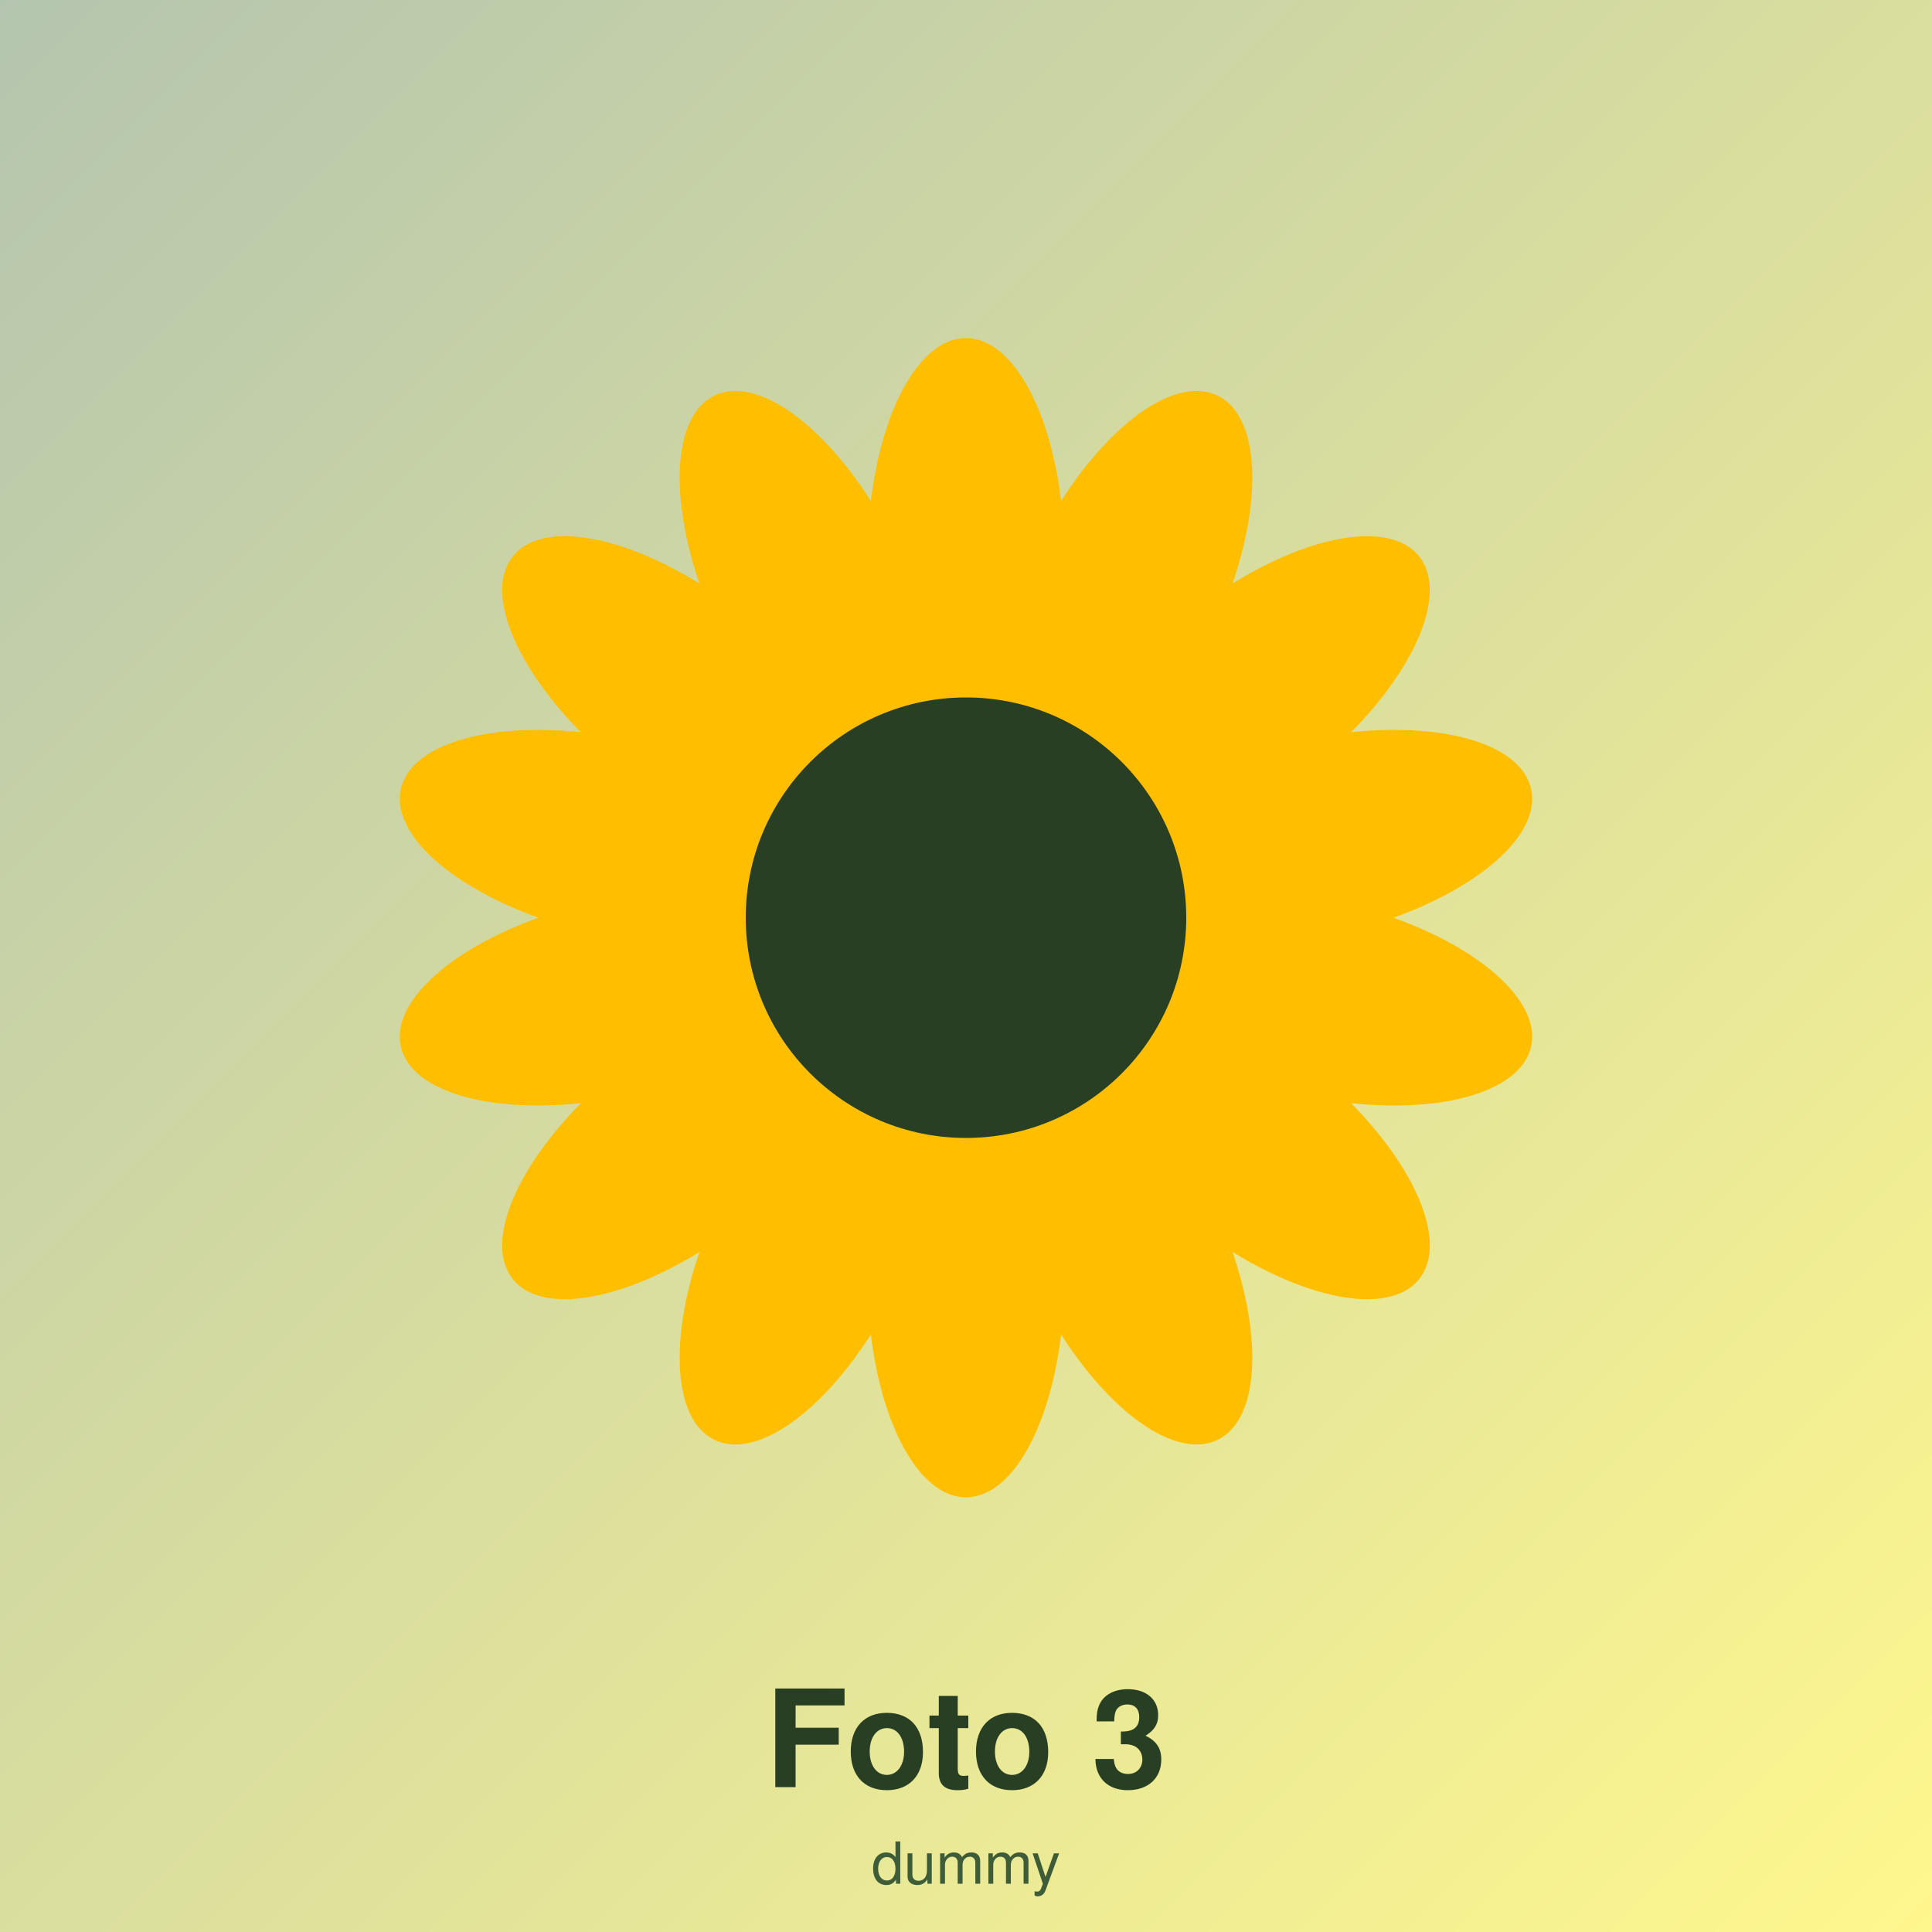
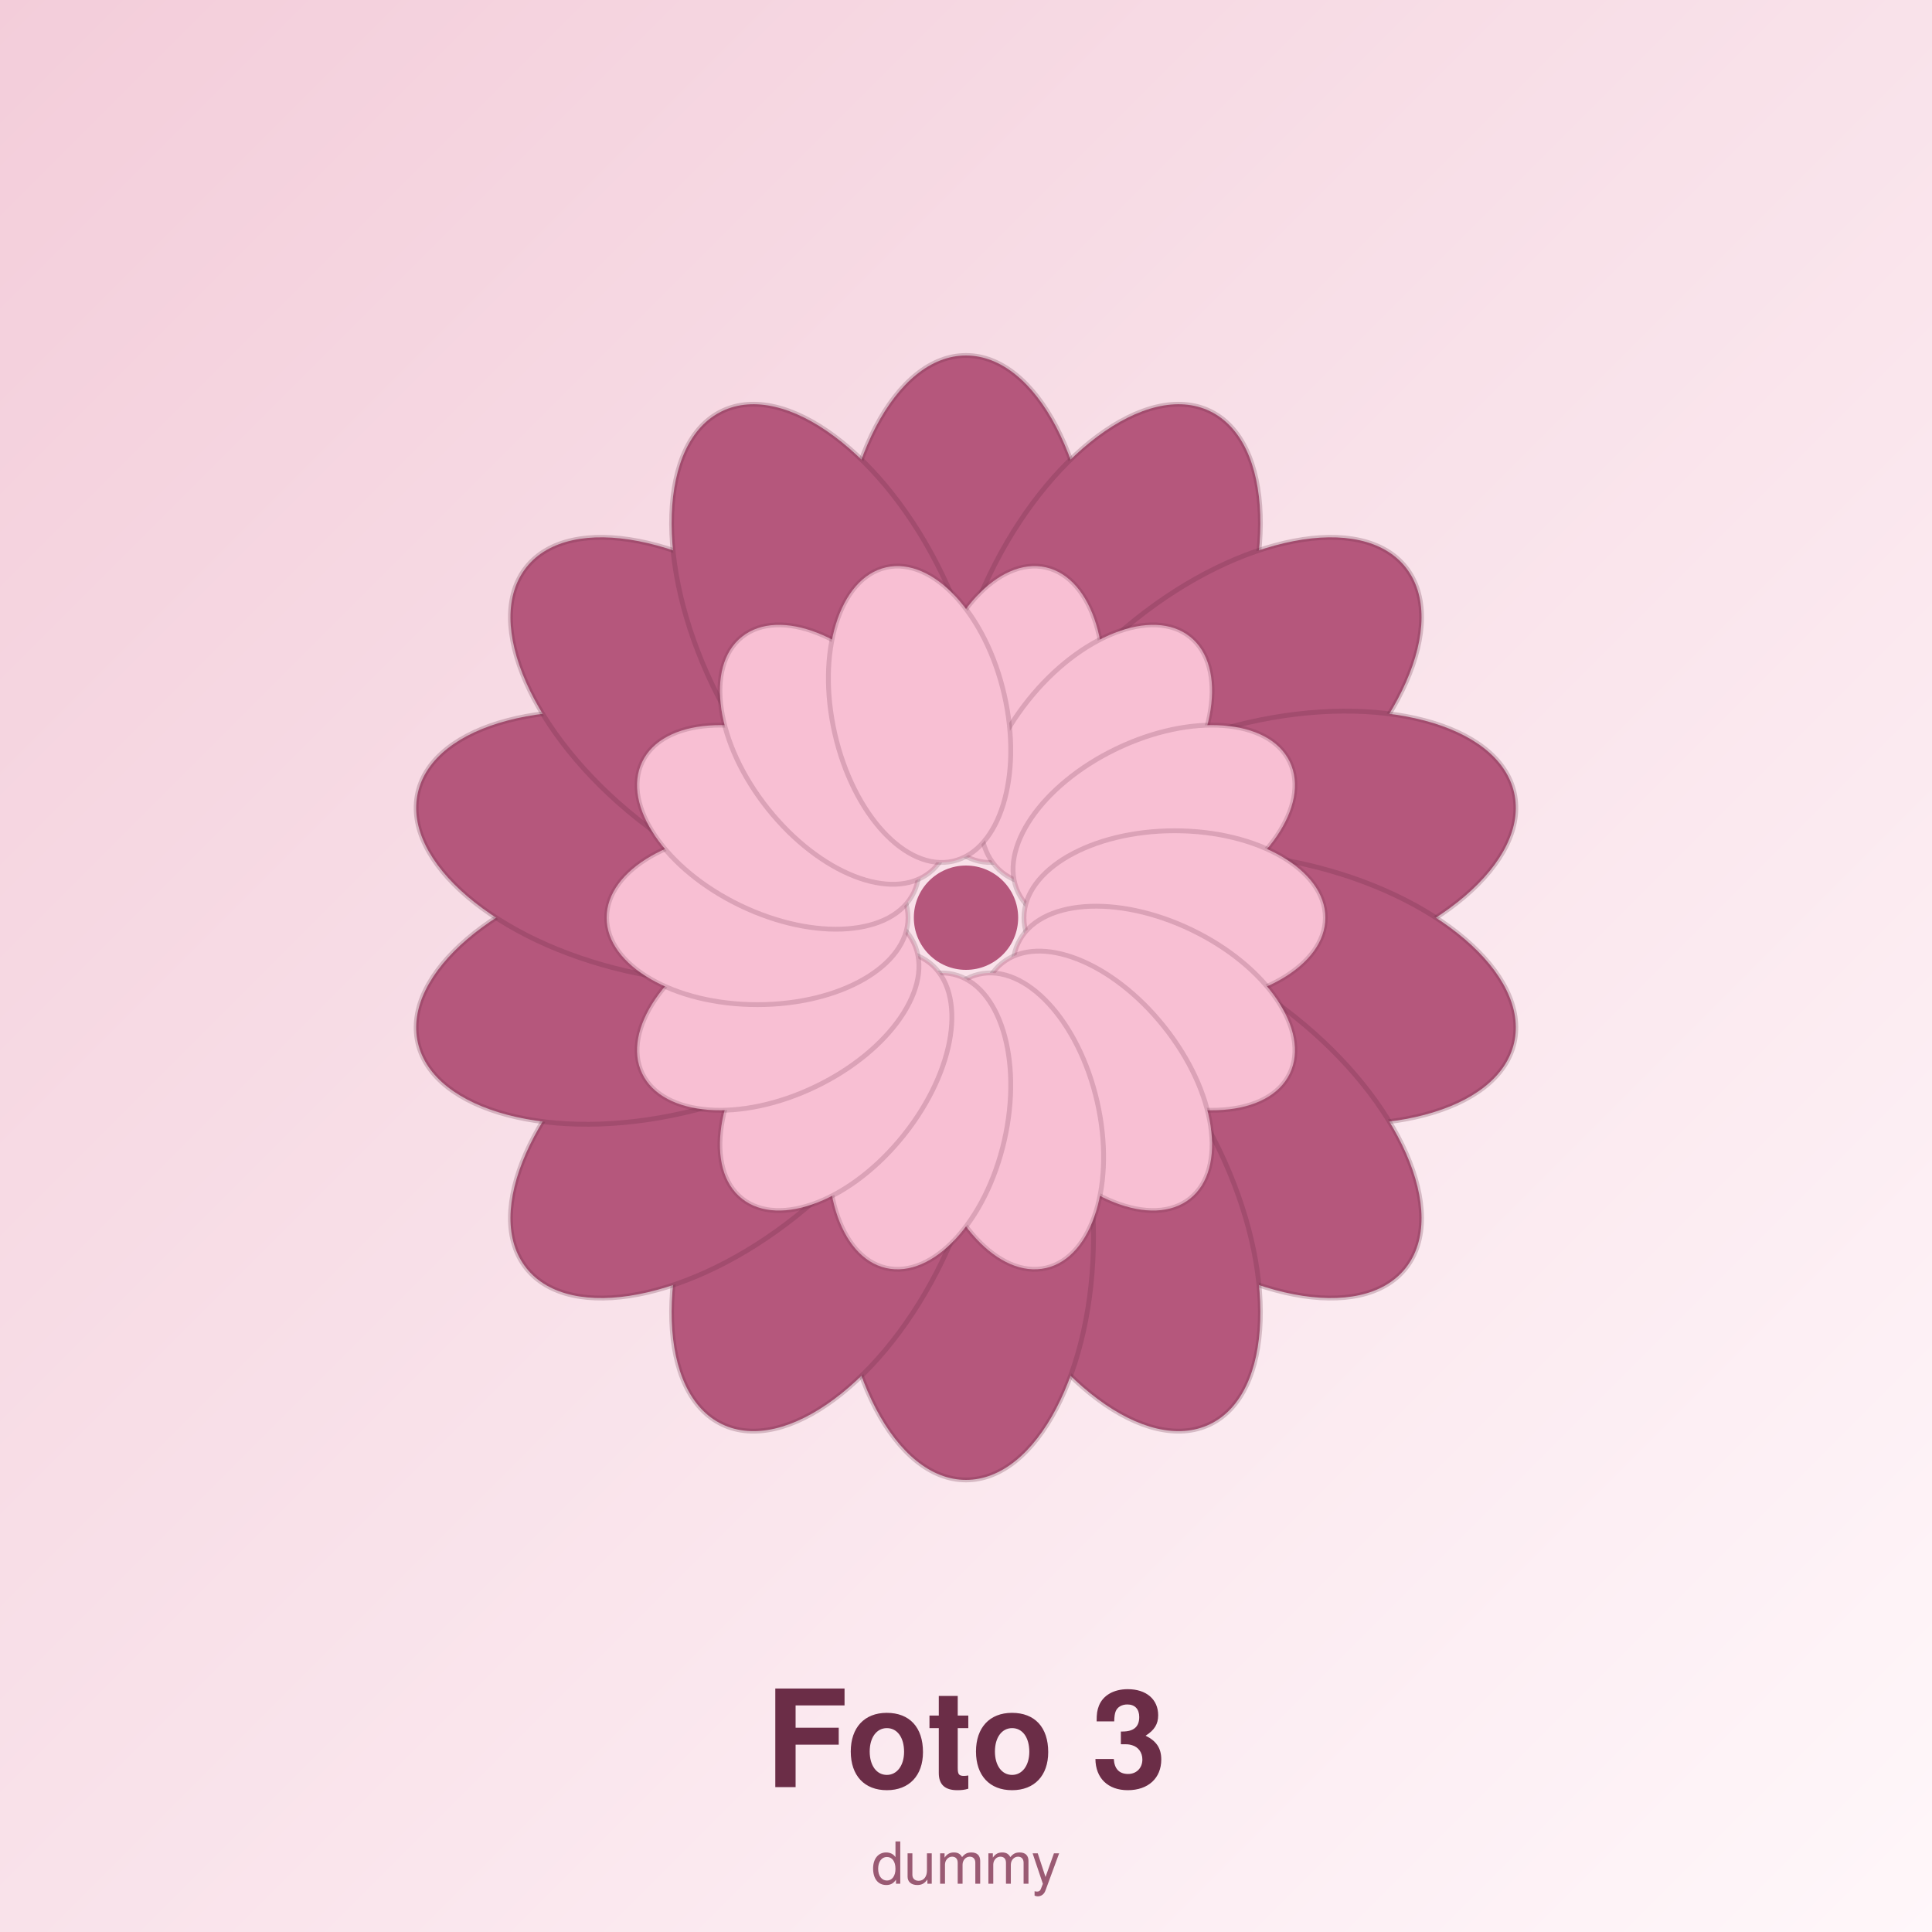
<svg xmlns="http://www.w3.org/2000/svg" width="800" height="800" viewBox="0 0 800 800">
  <defs>
    <linearGradient id="g" x1="0" y1="0" x2="1" y2="1">
-       <stop offset="0" stop-color="#b4c5af" />
-       <stop offset="1" stop-color="#fff78d" />
+       <stop offset="0" stop-color="#f3cdda" />
+       <stop offset="1" stop-color="#fff7fa" />
    </linearGradient>
  </defs>
  <rect width="800" height="800" fill="url(#g)" />
-   <ellipse cx="400" cy="231.2" rx="40.8" ry="91.2" fill="#ffbf00" transform="rotate(0.0 400 380)" />
-   <ellipse cx="400" cy="231.2" rx="40.8" ry="91.2" fill="#ffbf00" transform="rotate(25.71429 400 380)" />
-   <ellipse cx="400" cy="231.2" rx="40.8" ry="91.2" fill="#ffbf00" transform="rotate(51.42857 400 380)" />
-   <ellipse cx="400" cy="231.2" rx="40.8" ry="91.2" fill="#ffbf00" transform="rotate(77.14286 400 380)" />
-   <ellipse cx="400" cy="231.2" rx="40.8" ry="91.2" fill="#ffbf00" transform="rotate(102.8571 400 380)" />
-   <ellipse cx="400" cy="231.2" rx="40.8" ry="91.2" fill="#ffbf00" transform="rotate(128.5714 400 380)" />
-   <ellipse cx="400" cy="231.2" rx="40.8" ry="91.2" fill="#ffbf00" transform="rotate(154.2857 400 380)" />
-   <ellipse cx="400" cy="231.2" rx="40.8" ry="91.2" fill="#ffbf00" transform="rotate(180.0 400 380)" />
-   <ellipse cx="400" cy="231.2" rx="40.8" ry="91.2" fill="#ffbf00" transform="rotate(205.7143 400 380)" />
-   <ellipse cx="400" cy="231.2" rx="40.8" ry="91.2" fill="#ffbf00" transform="rotate(231.4286 400 380)" />
-   <ellipse cx="400" cy="231.2" rx="40.8" ry="91.2" fill="#ffbf00" transform="rotate(257.1429 400 380)" />
-   <ellipse cx="400" cy="231.2" rx="40.8" ry="91.2" fill="#ffbf00" transform="rotate(282.8571 400 380)" />
-   <ellipse cx="400" cy="231.2" rx="40.8" ry="91.2" fill="#ffbf00" transform="rotate(308.5714 400 380)" />
-   <ellipse cx="400" cy="231.2" rx="40.8" ry="91.2" fill="#ffbf00" transform="rotate(334.2857 400 380)" />
-   <circle cx="400" cy="380" r="91.2" fill="#283f24" />
-   <text x="400" y="740" font-family="Helvetica,Arial,sans-serif" font-size="56" font-weight="700" fill="#283f24" text-anchor="middle">Foto 3</text>
-   <text x="400" y="780" font-family="Helvetica,Arial,sans-serif" font-size="24" font-weight="500" fill="#3e5c38" text-anchor="middle">dummy</text>
+   <ellipse cx="400" cy="248.0" rx="52.8" ry="100.8" fill="#b5577c" stroke="#6b2d47" stroke-opacity=".25" stroke-width="2" transform="rotate(0.0 400 380)" />
+   <ellipse cx="400" cy="248.0" rx="52.8" ry="100.8" fill="#b5577c" stroke="#6b2d47" stroke-opacity=".25" stroke-width="2" transform="rotate(25.71429 400 380)" />
+   <ellipse cx="400" cy="248.0" rx="52.8" ry="100.8" fill="#b5577c" stroke="#6b2d47" stroke-opacity=".25" stroke-width="2" transform="rotate(51.42857 400 380)" />
+   <ellipse cx="400" cy="248.0" rx="52.8" ry="100.8" fill="#b5577c" stroke="#6b2d47" stroke-opacity=".25" stroke-width="2" transform="rotate(77.14286 400 380)" />
+   <ellipse cx="400" cy="248.0" rx="52.8" ry="100.8" fill="#b5577c" stroke="#6b2d47" stroke-opacity=".25" stroke-width="2" transform="rotate(102.8571 400 380)" />
+   <ellipse cx="400" cy="248.0" rx="52.8" ry="100.8" fill="#b5577c" stroke="#6b2d47" stroke-opacity=".25" stroke-width="2" transform="rotate(128.5714 400 380)" />
+   <ellipse cx="400" cy="248.0" rx="52.8" ry="100.8" fill="#b5577c" stroke="#6b2d47" stroke-opacity=".25" stroke-width="2" transform="rotate(154.2857 400 380)" />
+   <ellipse cx="400" cy="248.0" rx="52.8" ry="100.8" fill="#b5577c" stroke="#6b2d47" stroke-opacity=".25" stroke-width="2" transform="rotate(180.0 400 380)" />
+   <ellipse cx="400" cy="248.0" rx="52.8" ry="100.8" fill="#b5577c" stroke="#6b2d47" stroke-opacity=".25" stroke-width="2" transform="rotate(205.7143 400 380)" />
+   <ellipse cx="400" cy="248.0" rx="52.8" ry="100.8" fill="#b5577c" stroke="#6b2d47" stroke-opacity=".25" stroke-width="2" transform="rotate(231.4286 400 380)" />
+   <ellipse cx="400" cy="248.0" rx="52.8" ry="100.8" fill="#b5577c" stroke="#6b2d47" stroke-opacity=".25" stroke-width="2" transform="rotate(257.1429 400 380)" />
+   <ellipse cx="400" cy="248.0" rx="52.8" ry="100.8" fill="#b5577c" stroke="#6b2d47" stroke-opacity=".25" stroke-width="2" transform="rotate(282.8571 400 380)" />
+   <ellipse cx="400" cy="248.0" rx="52.8" ry="100.8" fill="#b5577c" stroke="#6b2d47" stroke-opacity=".25" stroke-width="2" transform="rotate(308.5714 400 380)" />
+   <ellipse cx="400" cy="248.0" rx="52.8" ry="100.8" fill="#b5577c" stroke="#6b2d47" stroke-opacity=".25" stroke-width="2" transform="rotate(334.2857 400 380)" />
+   <ellipse cx="400" cy="293.6" rx="36.0" ry="62.4" fill="#f8bfd3" stroke="#6b2d47" stroke-opacity=".2" stroke-width="2" transform="rotate(12.85714 400 380)" />
+   <ellipse cx="400" cy="293.6" rx="36.0" ry="62.4" fill="#f8bfd3" stroke="#6b2d47" stroke-opacity=".2" stroke-width="2" transform="rotate(38.57143 400 380)" />
+   <ellipse cx="400" cy="293.6" rx="36.0" ry="62.4" fill="#f8bfd3" stroke="#6b2d47" stroke-opacity=".2" stroke-width="2" transform="rotate(64.28571 400 380)" />
+   <ellipse cx="400" cy="293.6" rx="36.0" ry="62.4" fill="#f8bfd3" stroke="#6b2d47" stroke-opacity=".2" stroke-width="2" transform="rotate(90.0 400 380)" />
+   <ellipse cx="400" cy="293.6" rx="36.0" ry="62.4" fill="#f8bfd3" stroke="#6b2d47" stroke-opacity=".2" stroke-width="2" transform="rotate(115.7143 400 380)" />
+   <ellipse cx="400" cy="293.6" rx="36.0" ry="62.4" fill="#f8bfd3" stroke="#6b2d47" stroke-opacity=".2" stroke-width="2" transform="rotate(141.4286 400 380)" />
+   <ellipse cx="400" cy="293.6" rx="36.0" ry="62.4" fill="#f8bfd3" stroke="#6b2d47" stroke-opacity=".2" stroke-width="2" transform="rotate(167.1429 400 380)" />
+   <ellipse cx="400" cy="293.6" rx="36.0" ry="62.4" fill="#f8bfd3" stroke="#6b2d47" stroke-opacity=".2" stroke-width="2" transform="rotate(192.8571 400 380)" />
+   <ellipse cx="400" cy="293.6" rx="36.0" ry="62.4" fill="#f8bfd3" stroke="#6b2d47" stroke-opacity=".2" stroke-width="2" transform="rotate(218.5714 400 380)" />
+   <ellipse cx="400" cy="293.6" rx="36.0" ry="62.4" fill="#f8bfd3" stroke="#6b2d47" stroke-opacity=".2" stroke-width="2" transform="rotate(244.2857 400 380)" />
+   <ellipse cx="400" cy="293.6" rx="36.0" ry="62.4" fill="#f8bfd3" stroke="#6b2d47" stroke-opacity=".2" stroke-width="2" transform="rotate(270.0 400 380)" />
+   <ellipse cx="400" cy="293.6" rx="36.0" ry="62.4" fill="#f8bfd3" stroke="#6b2d47" stroke-opacity=".2" stroke-width="2" transform="rotate(295.7143 400 380)" />
+   <ellipse cx="400" cy="293.6" rx="36.0" ry="62.4" fill="#f8bfd3" stroke="#6b2d47" stroke-opacity=".2" stroke-width="2" transform="rotate(321.4286 400 380)" />
+   <ellipse cx="400" cy="293.6" rx="36.0" ry="62.4" fill="#f8bfd3" stroke="#6b2d47" stroke-opacity=".2" stroke-width="2" transform="rotate(347.1429 400 380)" />
+   <circle cx="400" cy="380" r="21.6" fill="#b5577c" />
+   <text x="400" y="740" font-family="Helvetica,Arial,sans-serif" font-size="56" font-weight="700" fill="#6b2d47" text-anchor="middle">Foto 3</text>
+   <text x="400" y="780" font-family="Helvetica,Arial,sans-serif" font-size="24" font-weight="500" fill="#9a5a73" text-anchor="middle">dummy</text>
</svg>
